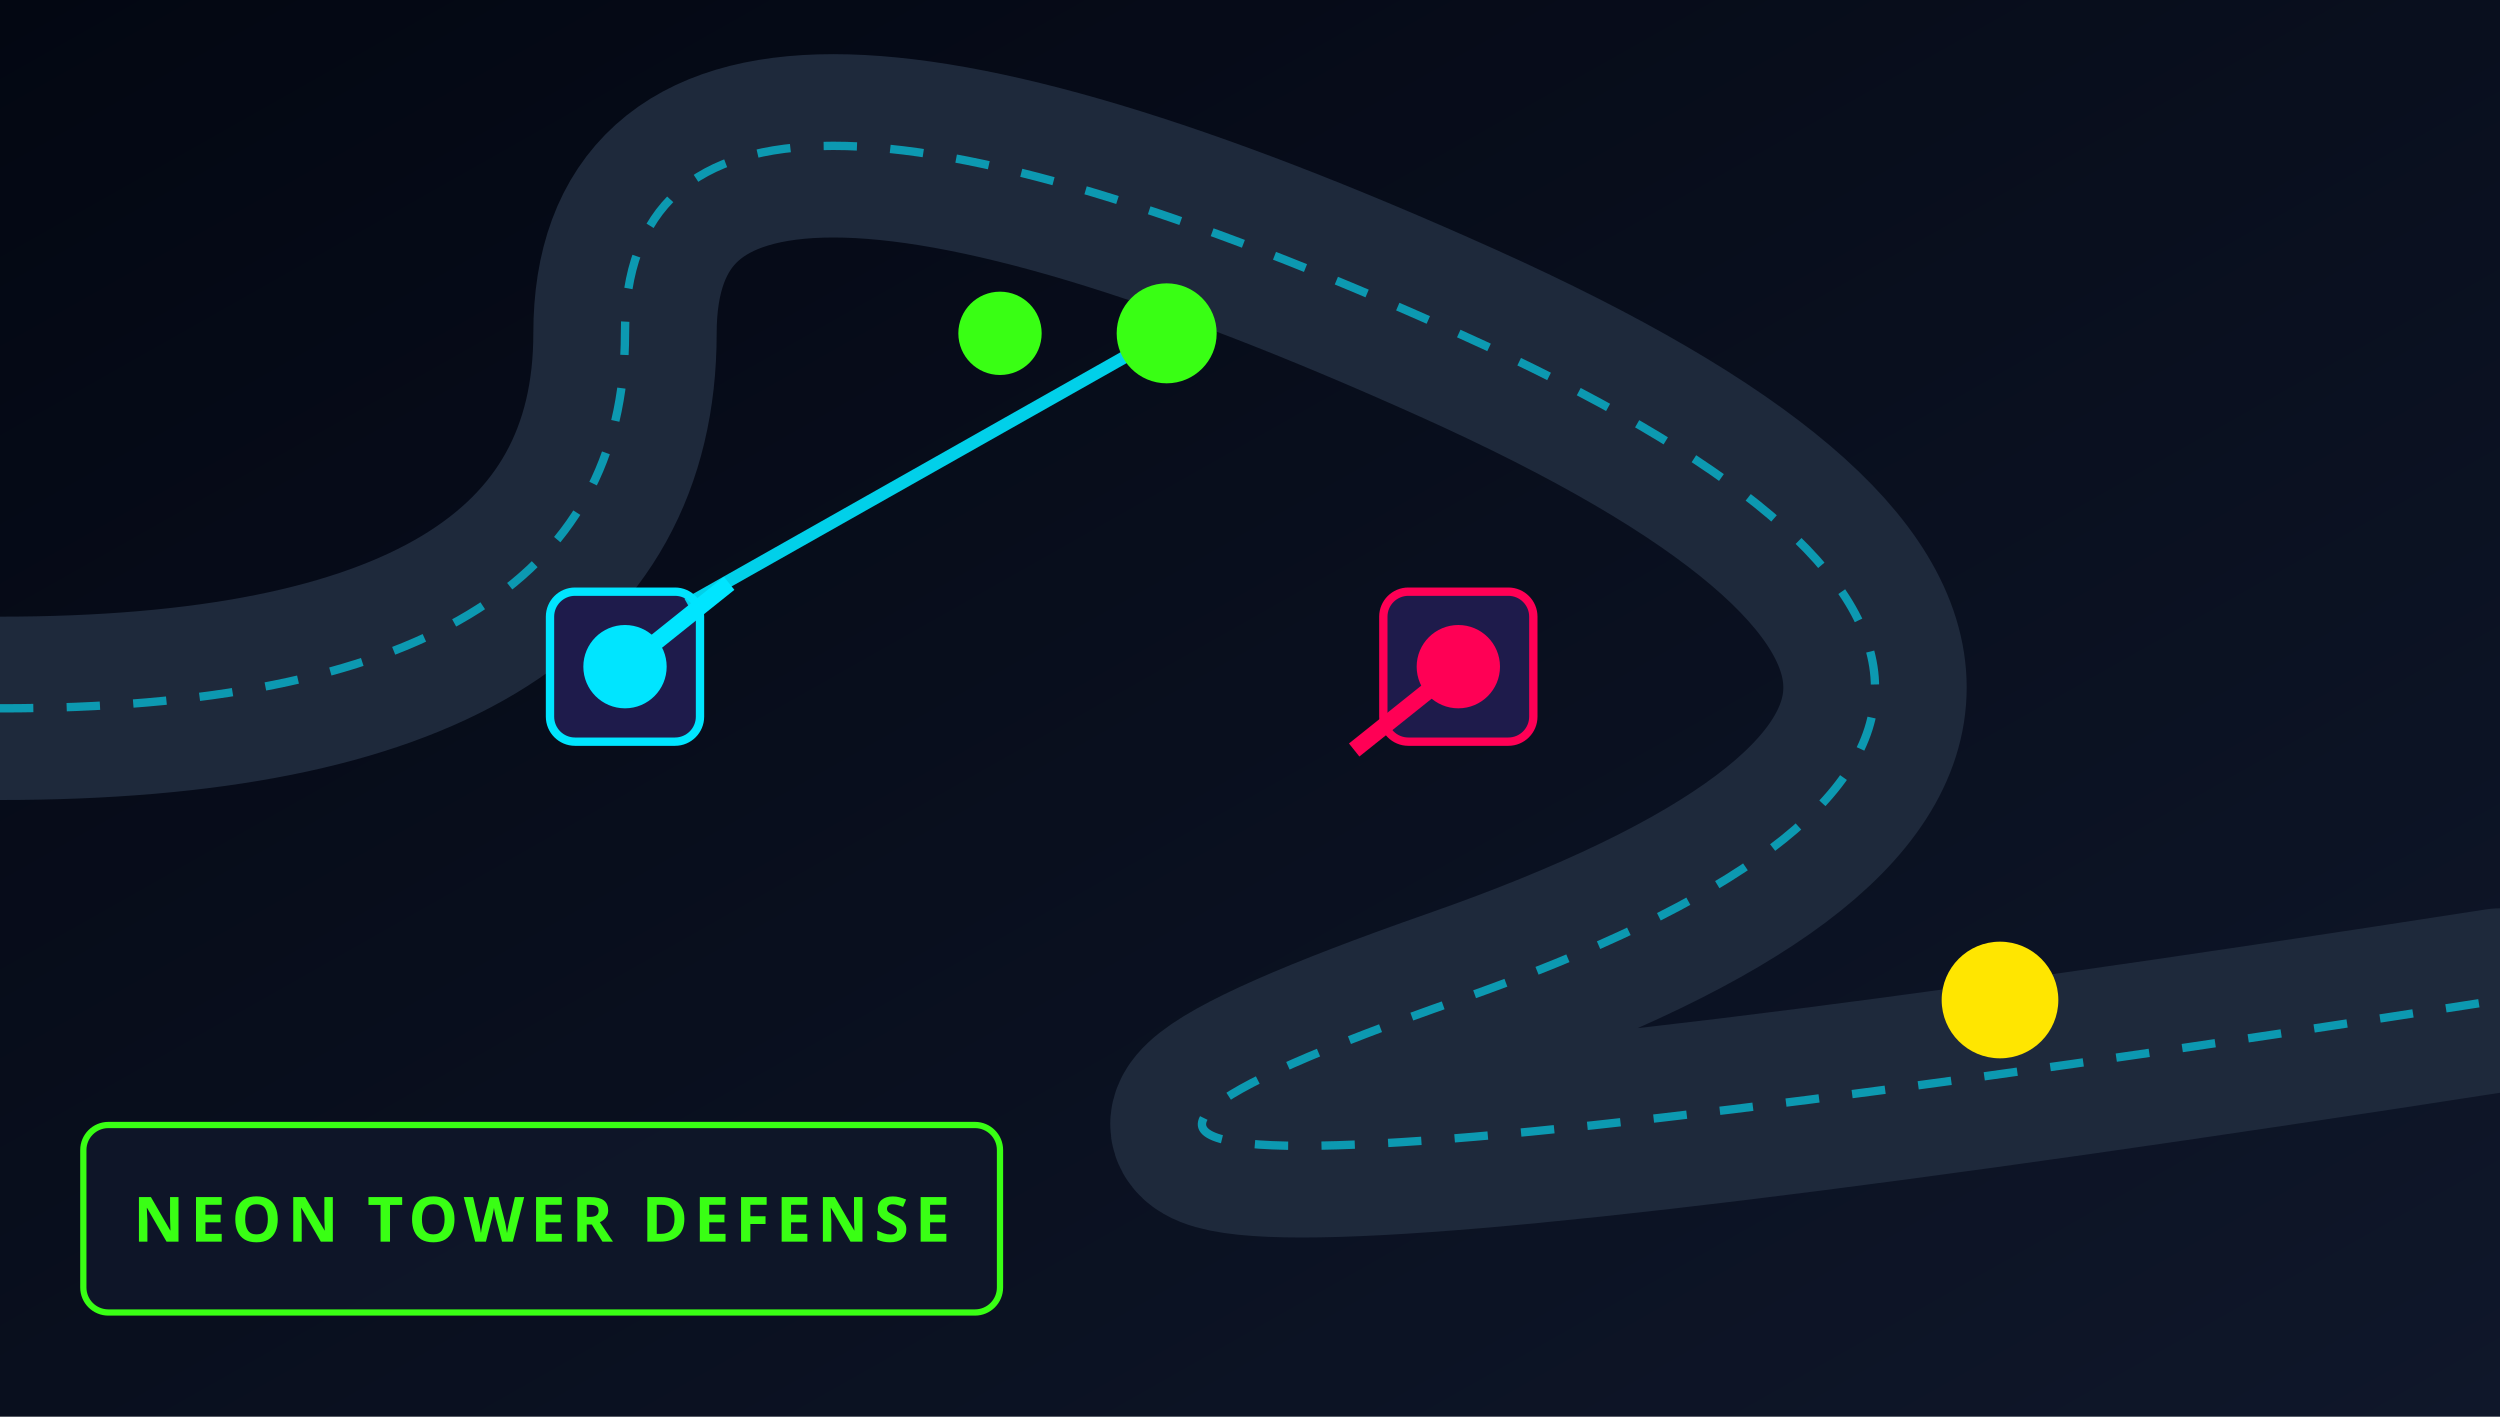
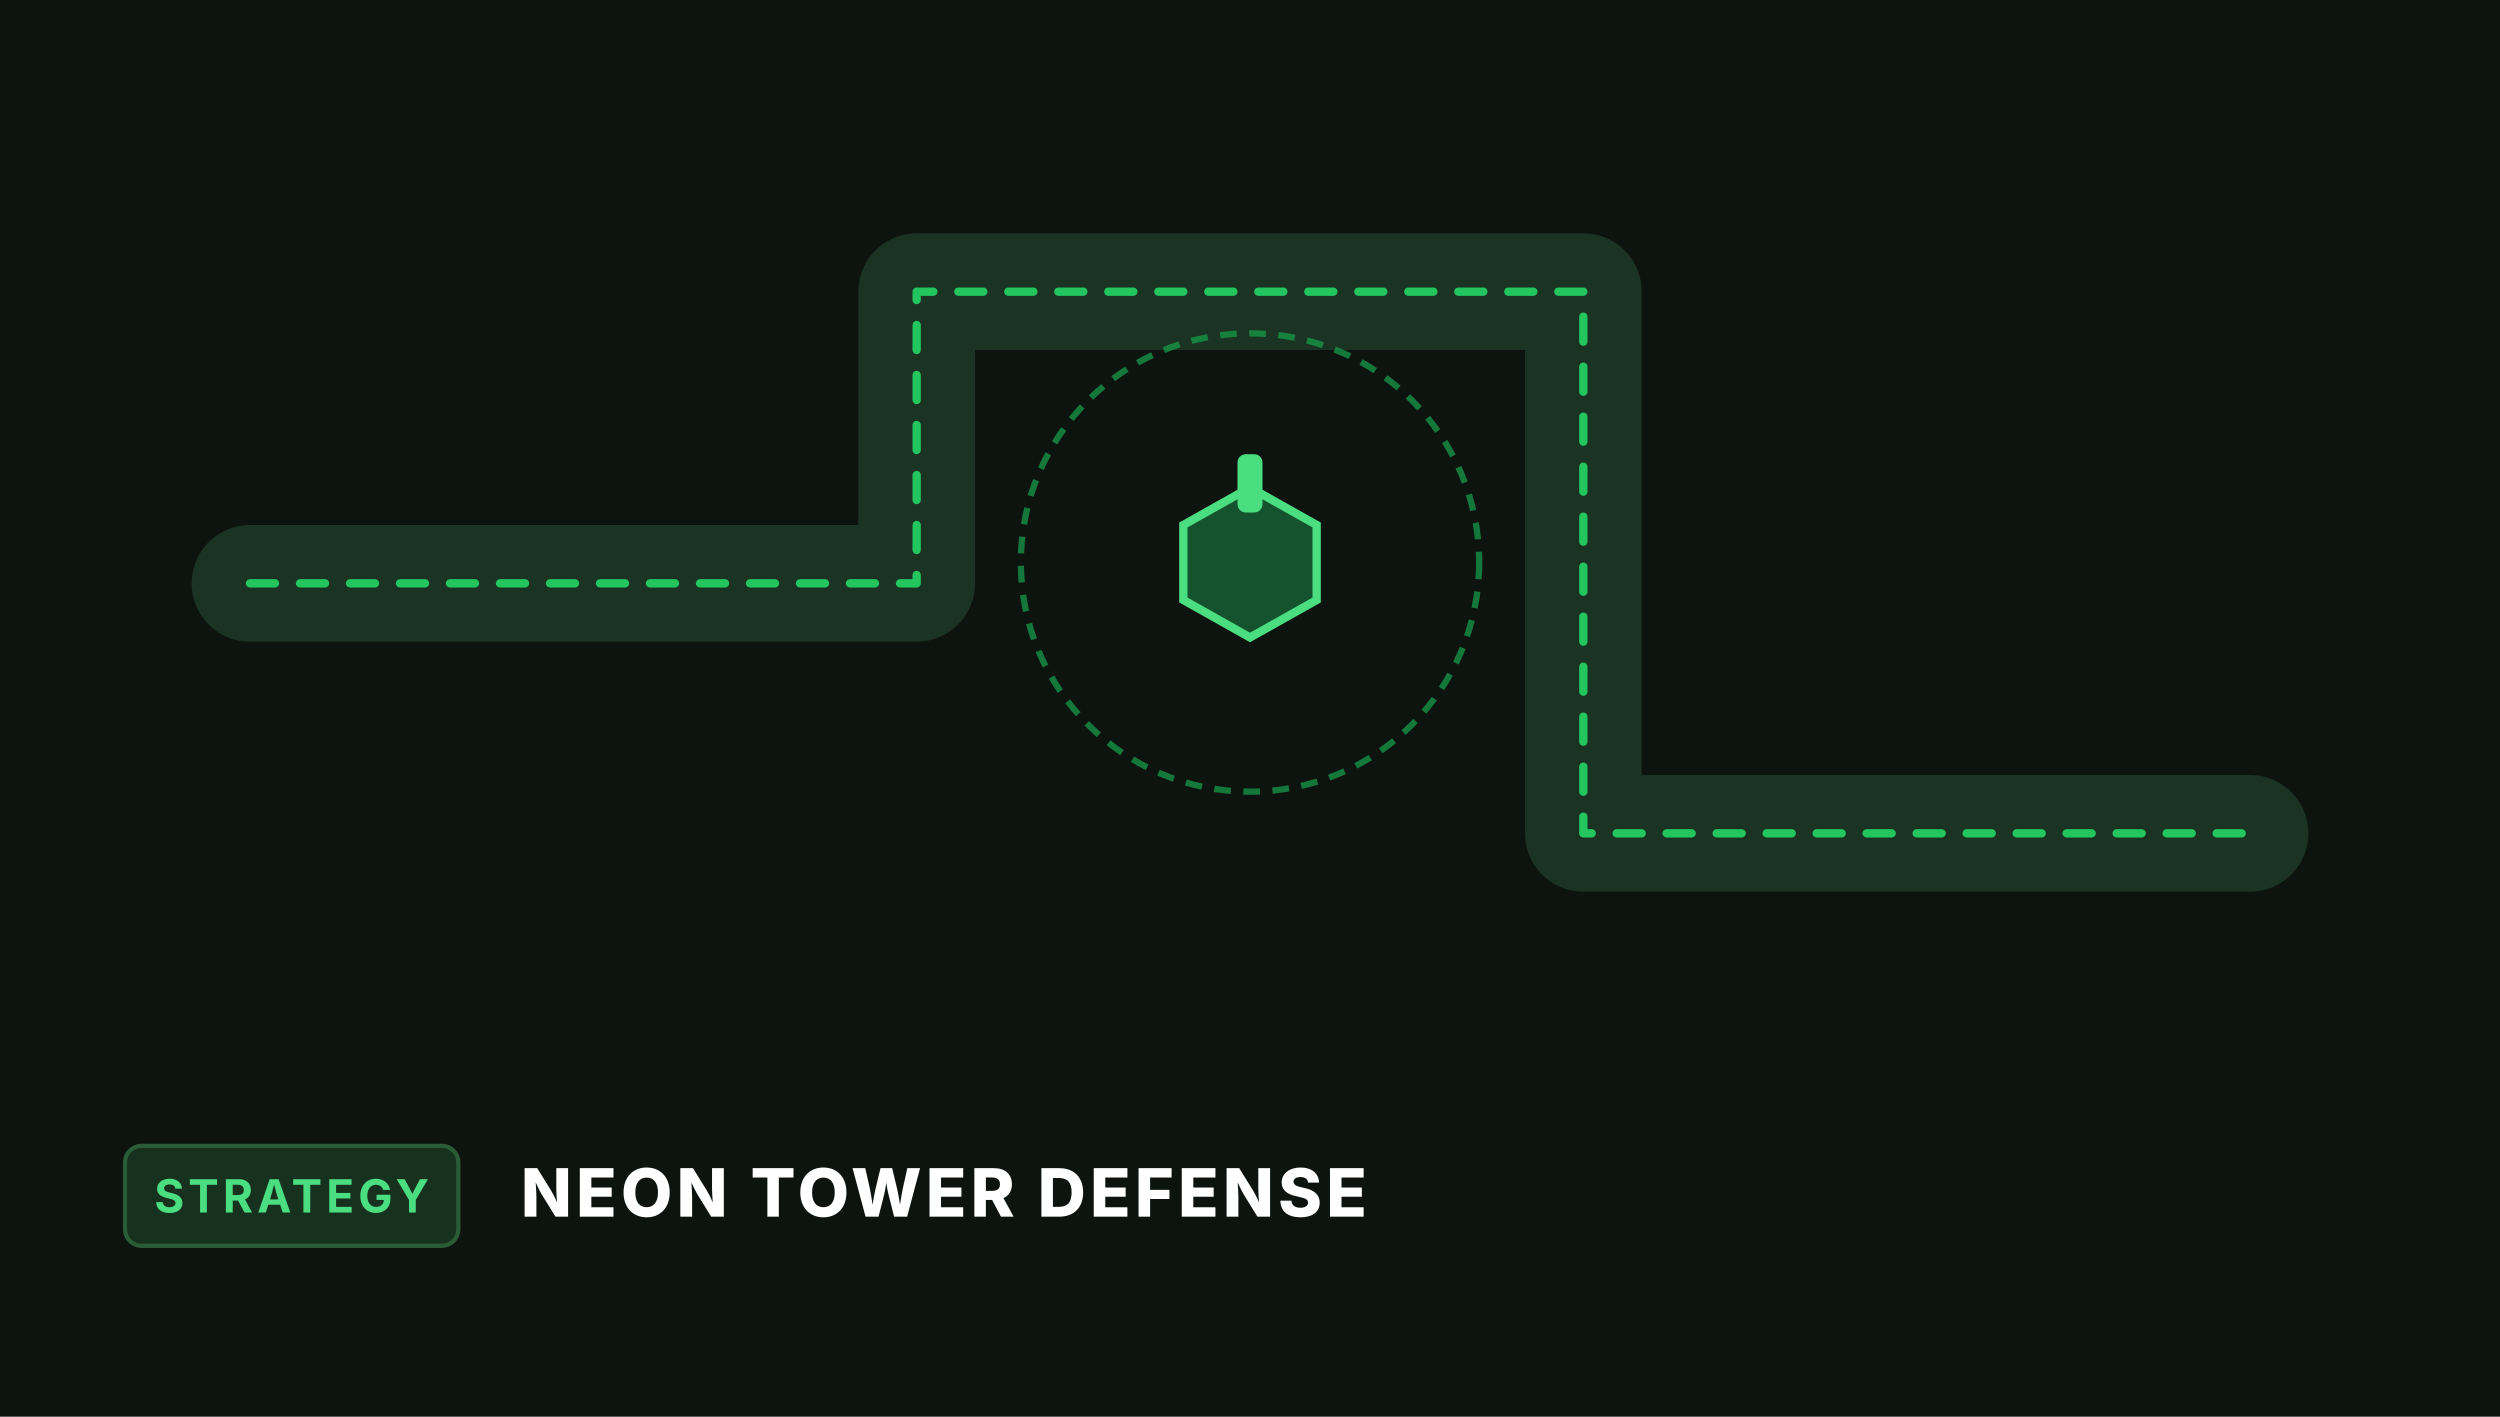
<svg xmlns="http://www.w3.org/2000/svg" viewBox="0 0 600 340" width="100%" height="100%">
-   <defs>
-     <linearGradient id="bgGradNTD" x1="0%" y1="0%" x2="100%" y2="100%">
-       <stop offset="0%" stop-color="#030712" />
-       <stop offset="100%" stop-color="#0f172a" />
-     </linearGradient>
-   </defs>
-   <rect width="600" height="340" fill="url(#bgGradNTD)" />
-   <path d="M 0 170 Q 150 170 150 80 T 350 80 T 350 240 T 600 240" fill="none" stroke="#1e293b" stroke-width="44" stroke-linecap="round" />
-   <path d="M 0 170 Q 150 170 150 80 T 350 80 T 350 240 T 600 240" fill="none" stroke="#00e5ff" stroke-width="2" stroke-dasharray="8,8" opacity="0.6" />
-   <g transform="translate(150, 160)">
-     <rect x="-18" y="-18" width="36" height="36" fill="#1e1b4b" stroke="#00e5ff" stroke-width="2" rx="6" />
-     <circle cx="0" cy="0" r="10" fill="#00e5ff" />
-     <line x1="0" y1="0" x2="25" y2="-20" stroke="#00e5ff" stroke-width="4" />
+   <rect width="600" height="340" fill="#0d1410" />
+   <path d="M 60 140 L 220 140 L 220 70 L 380 70 L 380 200 L 540 200" fill="none" stroke="#1b3323" stroke-width="28" stroke-linecap="round" stroke-linejoin="round" />
+   <path d="M 60 140 L 220 140 L 220 70 L 380 70 L 380 200 L 540 200" fill="none" stroke="#22c55e" stroke-width="2" stroke-dasharray="6,6" stroke-linecap="round" stroke-linejoin="round" />
+   <g transform="translate(300, 135)">
+     <circle cx="0" cy="0" r="55" fill="none" stroke="#16a34a" stroke-width="1.5" stroke-dasharray="4,3" opacity="0.7" />
+     <polygon points="0,-18 16,-9 16,9 0,18 -16,9 -16,-9" fill="#14532d" stroke="#4ade80" stroke-width="2" />
+     <rect x="-3" y="-26" width="6" height="14" rx="2" fill="#4ade80" />
  </g>
-   <g transform="translate(350, 160)">
-     <rect x="-18" y="-18" width="36" height="36" fill="#1e1b4b" stroke="#ff0055" stroke-width="2" rx="6" />
-     <circle cx="0" cy="0" r="10" fill="#ff0055" />
-     <line x1="0" y1="0" x2="-25" y2="20" stroke="#ff0055" stroke-width="4" />
-   </g>
-   <line x1="165" y1="145" x2="280" y2="80" stroke="#00e5ff" stroke-width="3" opacity="0.9" />
-   <circle cx="280" cy="80" r="12" fill="#39ff14" />
-   <circle cx="240" cy="80" r="10" fill="#39ff14" />
-   <circle cx="480" cy="240" r="14" fill="#ffe600" />
-   <rect x="20" y="270" width="220" height="45" rx="6" fill="rgba(15,23,42,0.9)" stroke="#39ff14" stroke-width="1.5" />
-   <text x="32" y="298" font-family="'Segoe UI', monospace, sans-serif" font-size="15" font-weight="900" fill="#39ff14" letter-spacing="1.5">NEON TOWER DEFENSE</text>
+   <rect x="30" y="275" width="80" height="24" rx="4" fill="#17311f" stroke="#2a5c37" stroke-width="1" />
+   <text x="70" y="291" text-anchor="middle" font-family="-apple-system, sans-serif" font-size="11" font-weight="700" fill="#4ade80" letter-spacing="1">STRATEGY</text>
+   <text x="125" y="292" font-family="-apple-system, sans-serif" font-size="16" font-weight="800" fill="#ffffff" letter-spacing="1">NEON TOWER DEFENSE</text>
</svg>
